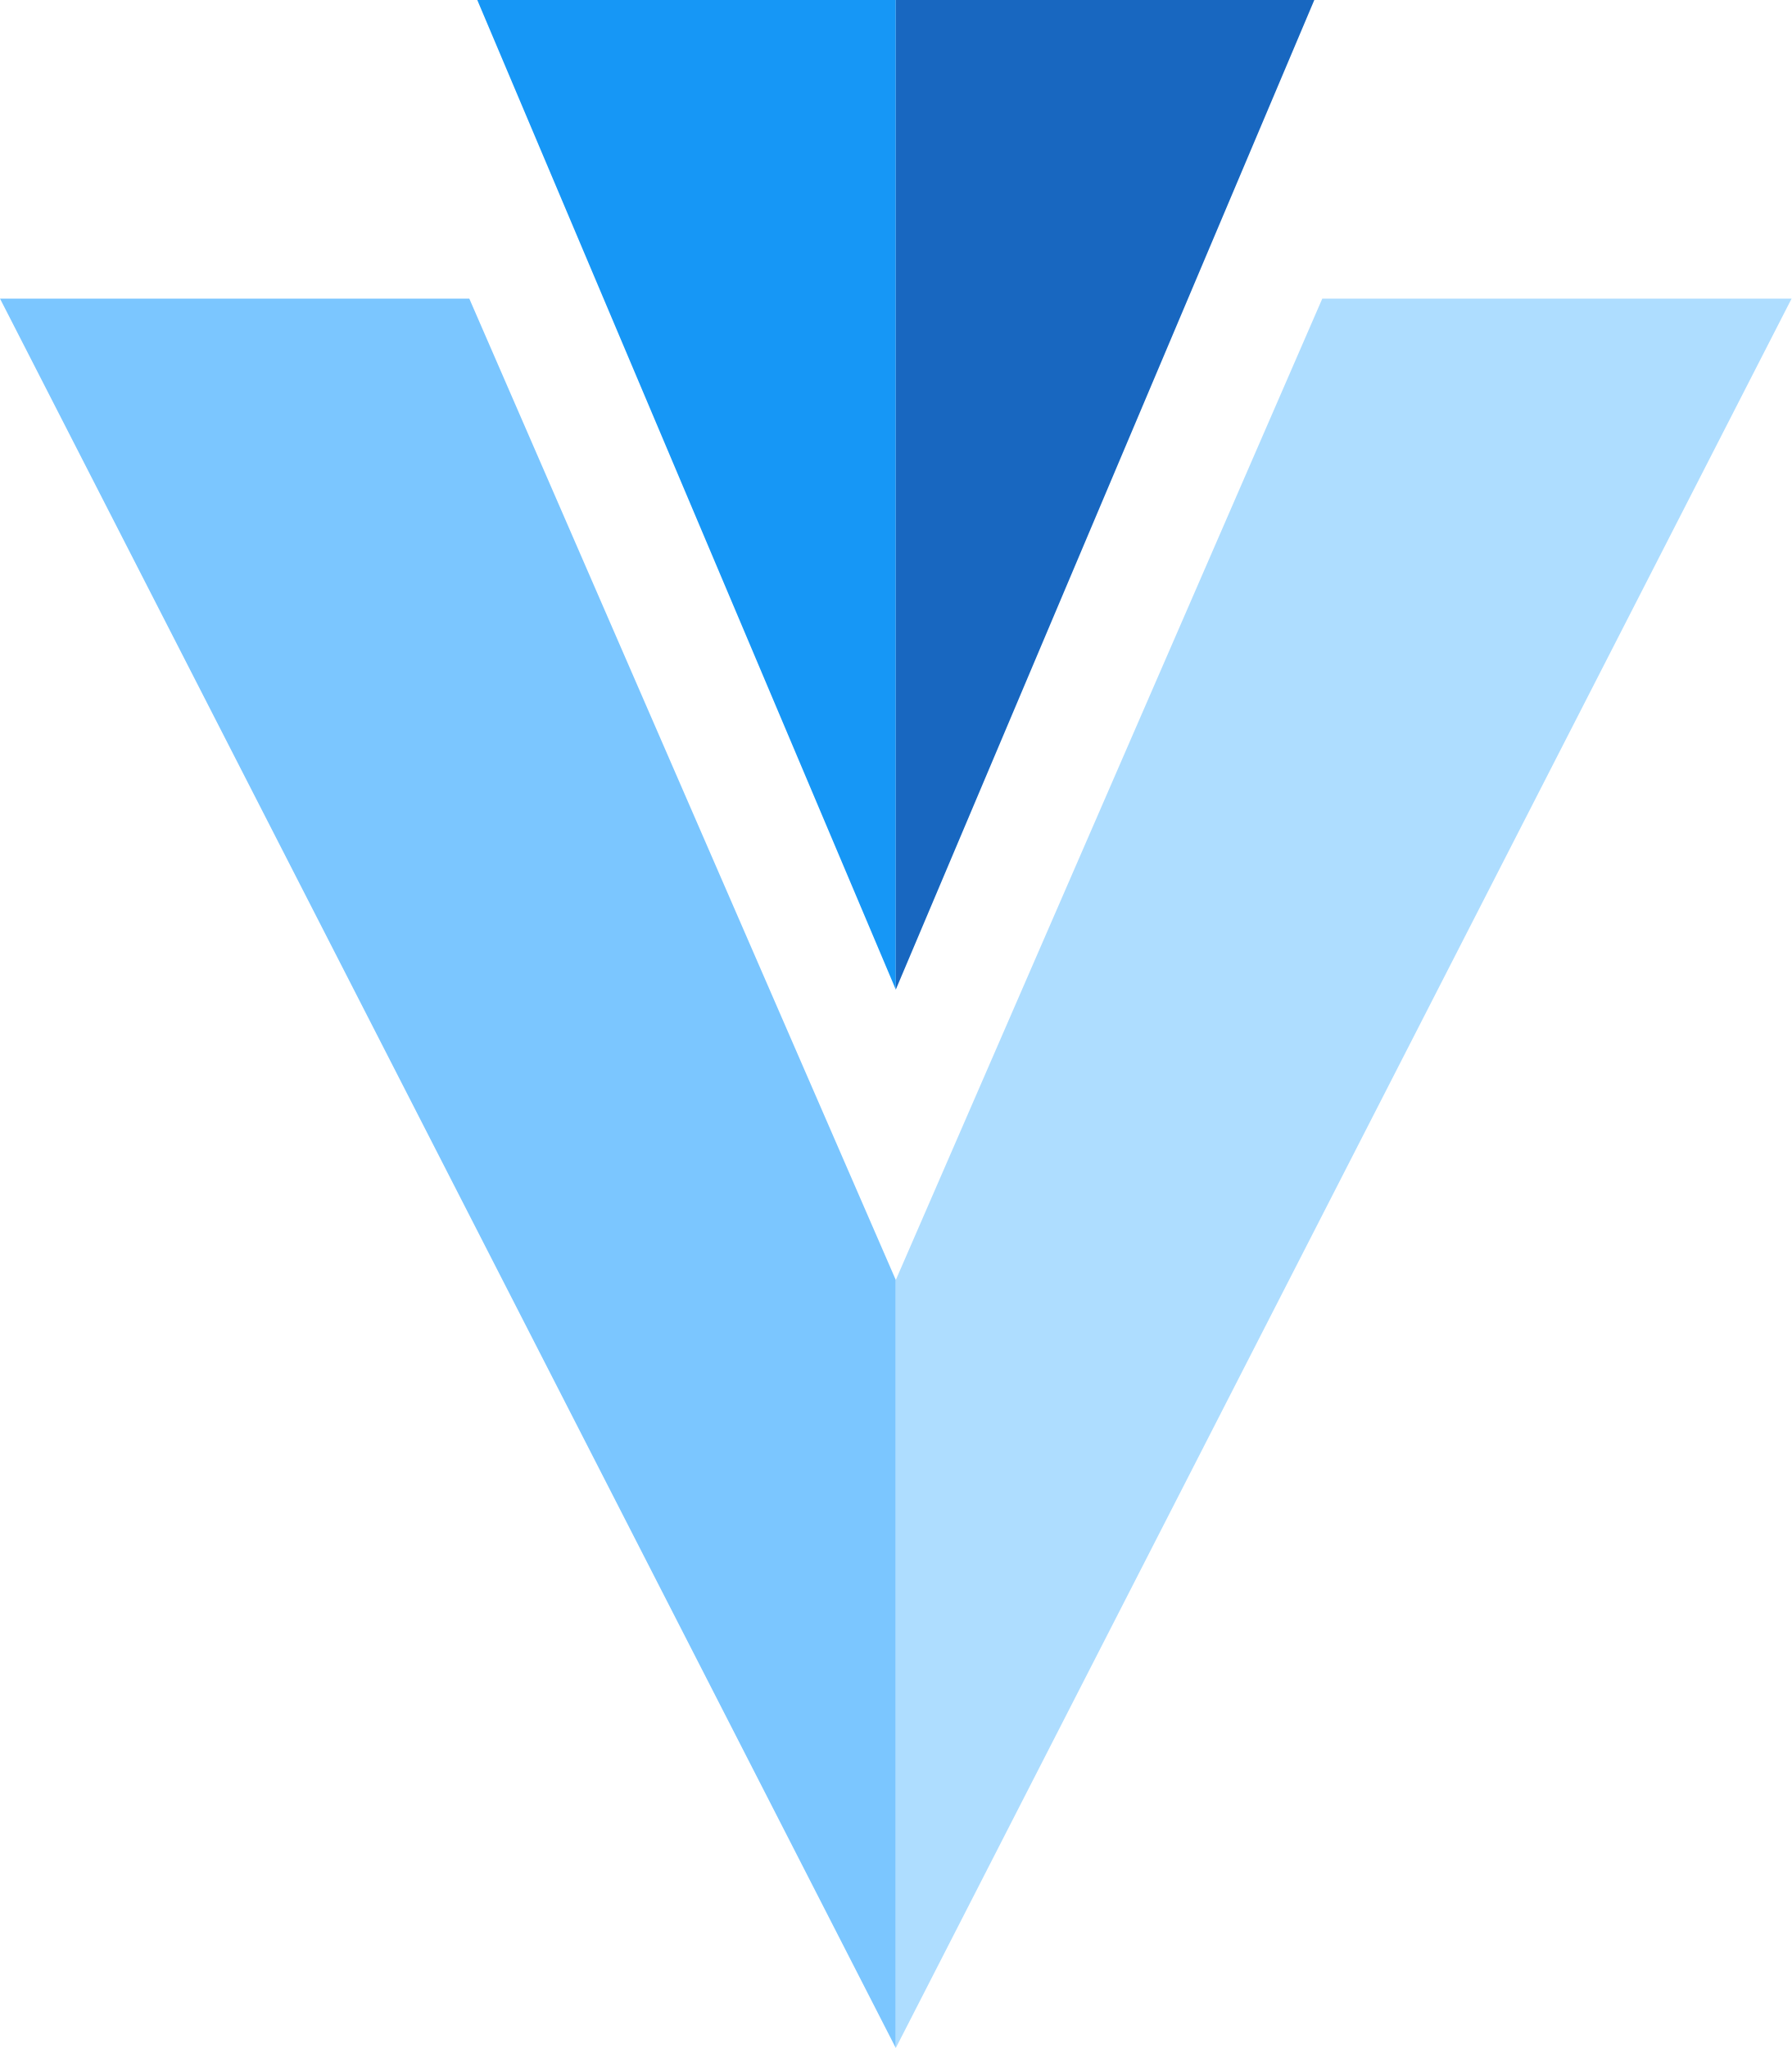
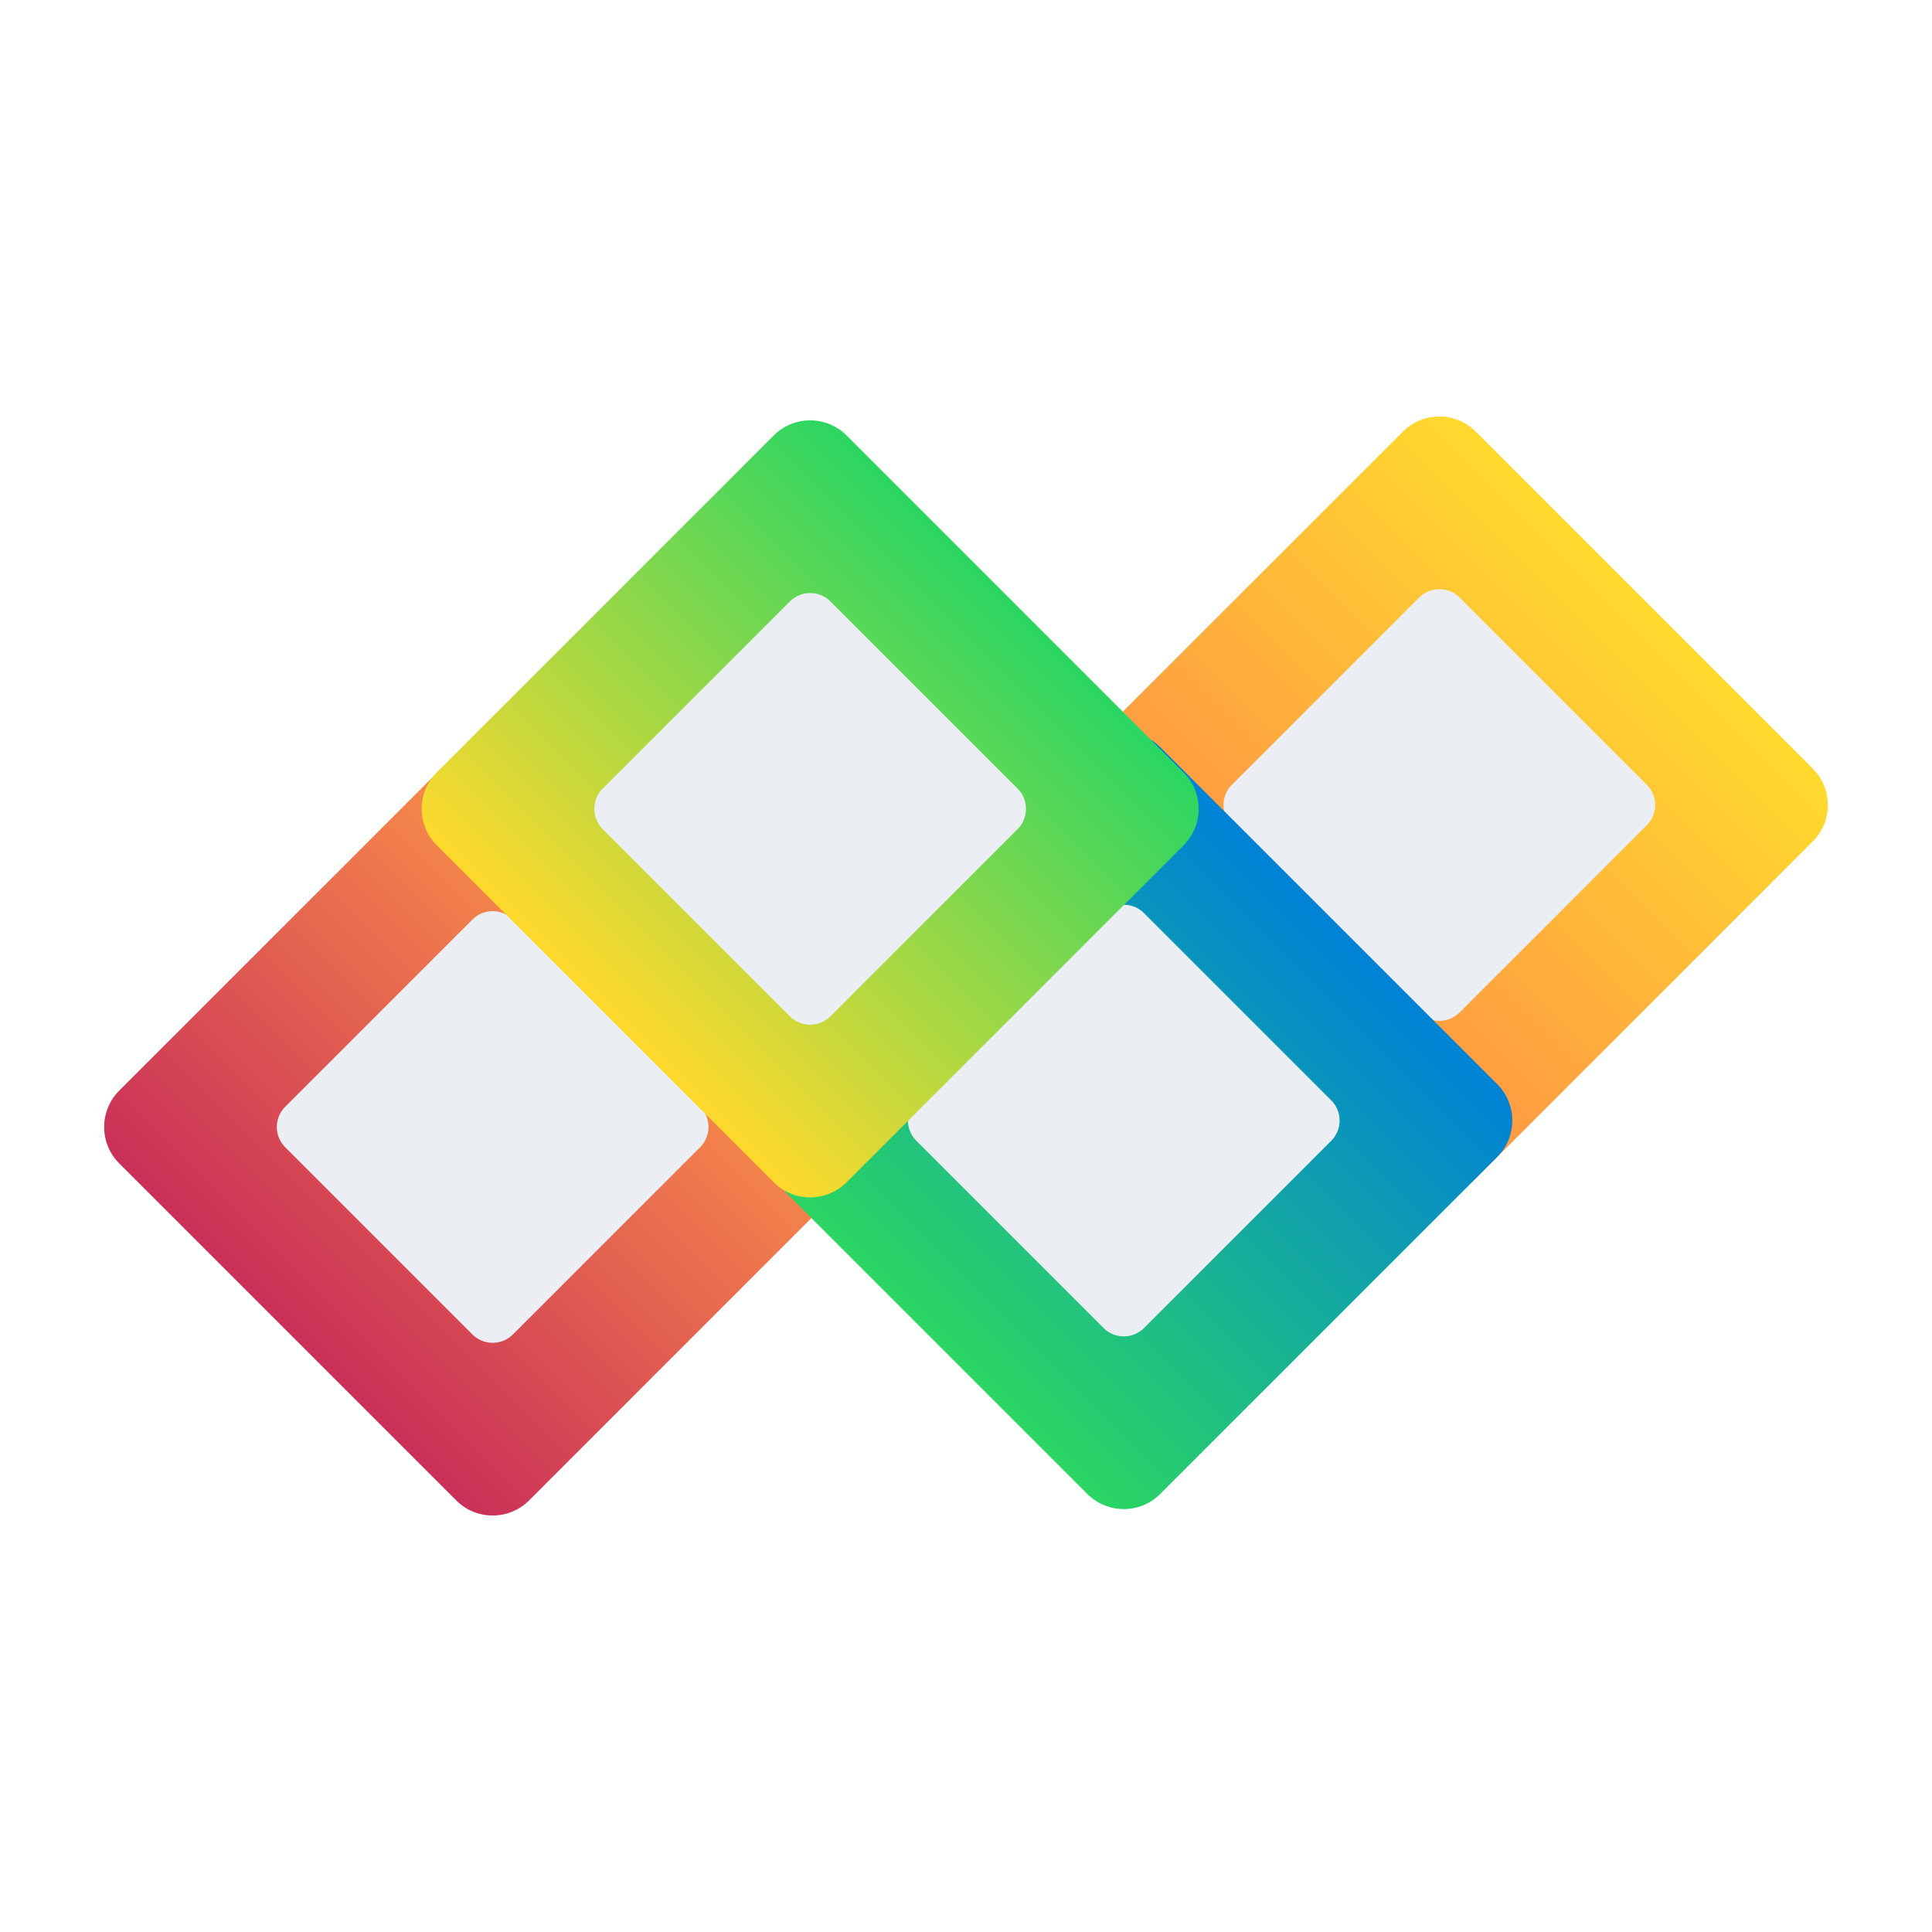
- <svg xmlns="http://www.w3.org/2000/svg" id="Layer_1" data-name="Layer 1" viewBox="0 0 87.5 100">
+ <svg xmlns="http://www.w3.org/2000/svg" width="100%" height="100%" viewBox="0 0 300 300" version="1.1" xml:space="preserve" style="fill-rule:evenodd;clip-rule:evenodd;stroke-linejoin:round;stroke-miterlimit:2;">
+   <path d="M184,132.25C184,132.112 183.888,132 183.75,132L169.25,132C169.112,132 169,132.112 169,132.25L169,132.75C169,132.888 169.112,133 169.25,133L183.75,133C183.888,133 184,132.888 184,132.75L184,132.25Z" style="fill:rgb(235,239,243);" />
+   <g transform="matrix(1,0,0,1,10.8,-59.4)">
+     <g transform="matrix(0.636396,-0.636396,0.636396,0.636396,-125.219,234.4)">
+       <g transform="matrix(0.957162,0,2.42861e-17,0.949535,43.9759,41.0359)">
+         <path d="M163.007,71.454C163.007,66.29 158.848,62.098 153.726,62.098L67.813,62.098C62.69,62.098 58.531,66.29 58.531,71.454L58.531,158.057C58.531,163.22 62.69,167.413 67.813,167.413L153.726,167.413C158.848,167.413 163.007,163.22 163.007,158.057L163.007,71.454Z" style="fill:url(#_Linear1);" />
+       </g>
+       <g transform="matrix(0.531757,0,1.34923e-17,0.52752,91.0977,89.4644)">
+         <path d="M163.007,71.454C163.007,66.29 158.848,62.098 153.726,62.098L67.813,62.098C62.69,62.098 58.531,66.29 58.531,71.454L58.531,158.057C58.531,163.22 62.69,167.413 67.813,167.413L153.726,167.413C158.848,167.413 163.007,163.22 163.007,158.057L163.007,71.454Z" style="fill:rgb(235,239,243);" />
+       </g>
+     </g>
+     <g transform="matrix(0.636396,-0.636396,0.636396,0.636396,21.7812,184.4)">
+       <g transform="matrix(0.957162,0,2.42861e-17,0.949535,43.9759,41.0359)">
+         <path d="M163.007,71.454C163.007,66.29 158.848,62.098 153.726,62.098L67.813,62.098C62.69,62.098 58.531,66.29 58.531,71.454L58.531,158.057C58.531,163.22 62.69,167.413 67.813,167.413L153.726,167.413C158.848,167.413 163.007,163.22 163.007,158.057L163.007,71.454Z" style="fill:url(#_Linear2);" />
+       </g>
+       <g transform="matrix(0.531757,0,1.34923e-17,0.52752,91.0977,89.4644)">
+         <path d="M163.007,71.454C163.007,66.29 158.848,62.098 153.726,62.098L67.813,62.098C62.69,62.098 58.531,66.29 58.531,71.454L58.531,158.057C58.531,163.22 62.69,167.413 67.813,167.413L153.726,167.413C158.848,167.413 163.007,163.22 163.007,158.057L163.007,71.454Z" style="fill:rgb(235,239,243);" />
+       </g>
+     </g>
+     <g transform="matrix(0.636396,-0.636396,0.636396,0.636396,-27.2188,233.4)">
+       <g transform="matrix(0.957162,0,2.42861e-17,0.949535,43.9759,41.0359)">
+         <path d="M163.007,71.454C163.007,66.29 158.848,62.098 153.726,62.098L67.813,62.098C62.69,62.098 58.531,66.29 58.531,71.454L58.531,158.057C58.531,163.22 62.69,167.413 67.813,167.413L153.726,167.413C158.848,167.413 163.007,163.22 163.007,158.057L163.007,71.454Z" style="fill:url(#_Linear3);" />
+       </g>
+       <g transform="matrix(0.531757,0,1.34923e-17,0.52752,91.0977,89.4644)">
+         <path d="M163.007,71.454C163.007,66.29 158.848,62.098 153.726,62.098L67.813,62.098C62.69,62.098 58.531,66.29 58.531,71.454L58.531,158.057C58.531,163.22 62.69,167.413 67.813,167.413L153.726,167.413C158.848,167.413 163.007,163.22 163.007,158.057L163.007,71.454Z" style="fill:rgb(235,239,243);" />
+       </g>
+     </g>
+     <g transform="matrix(0.636396,-0.636396,0.636396,0.636396,-75.9188,185)">
+       <g transform="matrix(0.957162,0,2.42861e-17,0.949535,43.9759,41.0359)">
+         <path d="M163.007,71.454C163.007,66.29 158.848,62.098 153.726,62.098L67.813,62.098C62.69,62.098 58.531,66.29 58.531,71.454L58.531,158.057C58.531,163.22 62.69,167.413 67.813,167.413L153.726,167.413C158.848,167.413 163.007,163.22 163.007,158.057L163.007,71.454Z" style="fill:url(#_Linear4);" />
+       </g>
+       <g transform="matrix(0.531757,0,1.34923e-17,0.52752,91.0977,89.4644)">
+         <path d="M163.007,71.454C163.007,66.29 158.848,62.098 153.726,62.098L67.813,62.098C62.69,62.098 58.531,66.29 58.531,71.454L58.531,158.057C58.531,163.22 62.69,167.413 67.813,167.413L153.726,167.413C158.848,167.413 163.007,163.22 163.007,158.057L163.007,71.454Z" style="fill:rgb(235,239,243);" />
+       </g>
+     </g>
+   </g>
  <defs>
-     <style>.cls-1{fill:#1697f6;}.cls-2{fill:#7bc6ff;}.cls-3{fill:#1867c0;}.cls-4{fill:#aeddff;}</style>
+     <linearGradient id="_Linear1" x1="0" y1="0" x2="1" y2="0" gradientUnits="userSpaceOnUse" gradientTransform="matrix(104.476,0,0,105.315,58.5315,114.755)">
+       <stop offset="0" style="stop-color:rgb(202,48,88);stop-opacity:1" />
+       <stop offset="1" style="stop-color:rgb(255,153,72);stop-opacity:1" />
+     </linearGradient>
+     <linearGradient id="_Linear2" x1="0" y1="0" x2="1" y2="0" gradientUnits="userSpaceOnUse" gradientTransform="matrix(104.476,0,0,105.315,58.5315,114.755)">
+       <stop offset="0" style="stop-color:rgb(255,141,71);stop-opacity:1" />
+       <stop offset="1" style="stop-color:rgb(255,218,46);stop-opacity:1" />
+     </linearGradient>
+     <linearGradient id="_Linear3" x1="0" y1="0" x2="1" y2="0" gradientUnits="userSpaceOnUse" gradientTransform="matrix(104.476,0,0,105.315,58.5315,114.755)">
+       <stop offset="0" style="stop-color:rgb(43,213,99);stop-opacity:1" />
+       <stop offset="1" style="stop-color:rgb(0,130,213);stop-opacity:1" />
+     </linearGradient>
+     <linearGradient id="_Linear4" x1="0" y1="0" x2="1" y2="0" gradientUnits="userSpaceOnUse" gradientTransform="matrix(104.476,0,0,105.315,58.5315,114.755)">
+       <stop offset="0" style="stop-color:rgb(255,217,45);stop-opacity:1" />
+       <stop offset="1" style="stop-color:rgb(43,214,99);stop-opacity:1" />
+     </linearGradient>
  </defs>
-   <polyline class="cls-1" points="43.75 0 23.31 0 43.75 48.32" />
-   <polygon class="cls-2" points="43.75 62.5 43.75 100 0 14.58 22.92 14.58 43.75 62.5" />
-   <polyline class="cls-3" points="43.75 0 64.19 0 43.75 48.32" />
-   <polygon class="cls-4" points="64.58 14.58 87.5 14.58 43.75 100 43.75 62.5 64.58 14.58" />
</svg>
